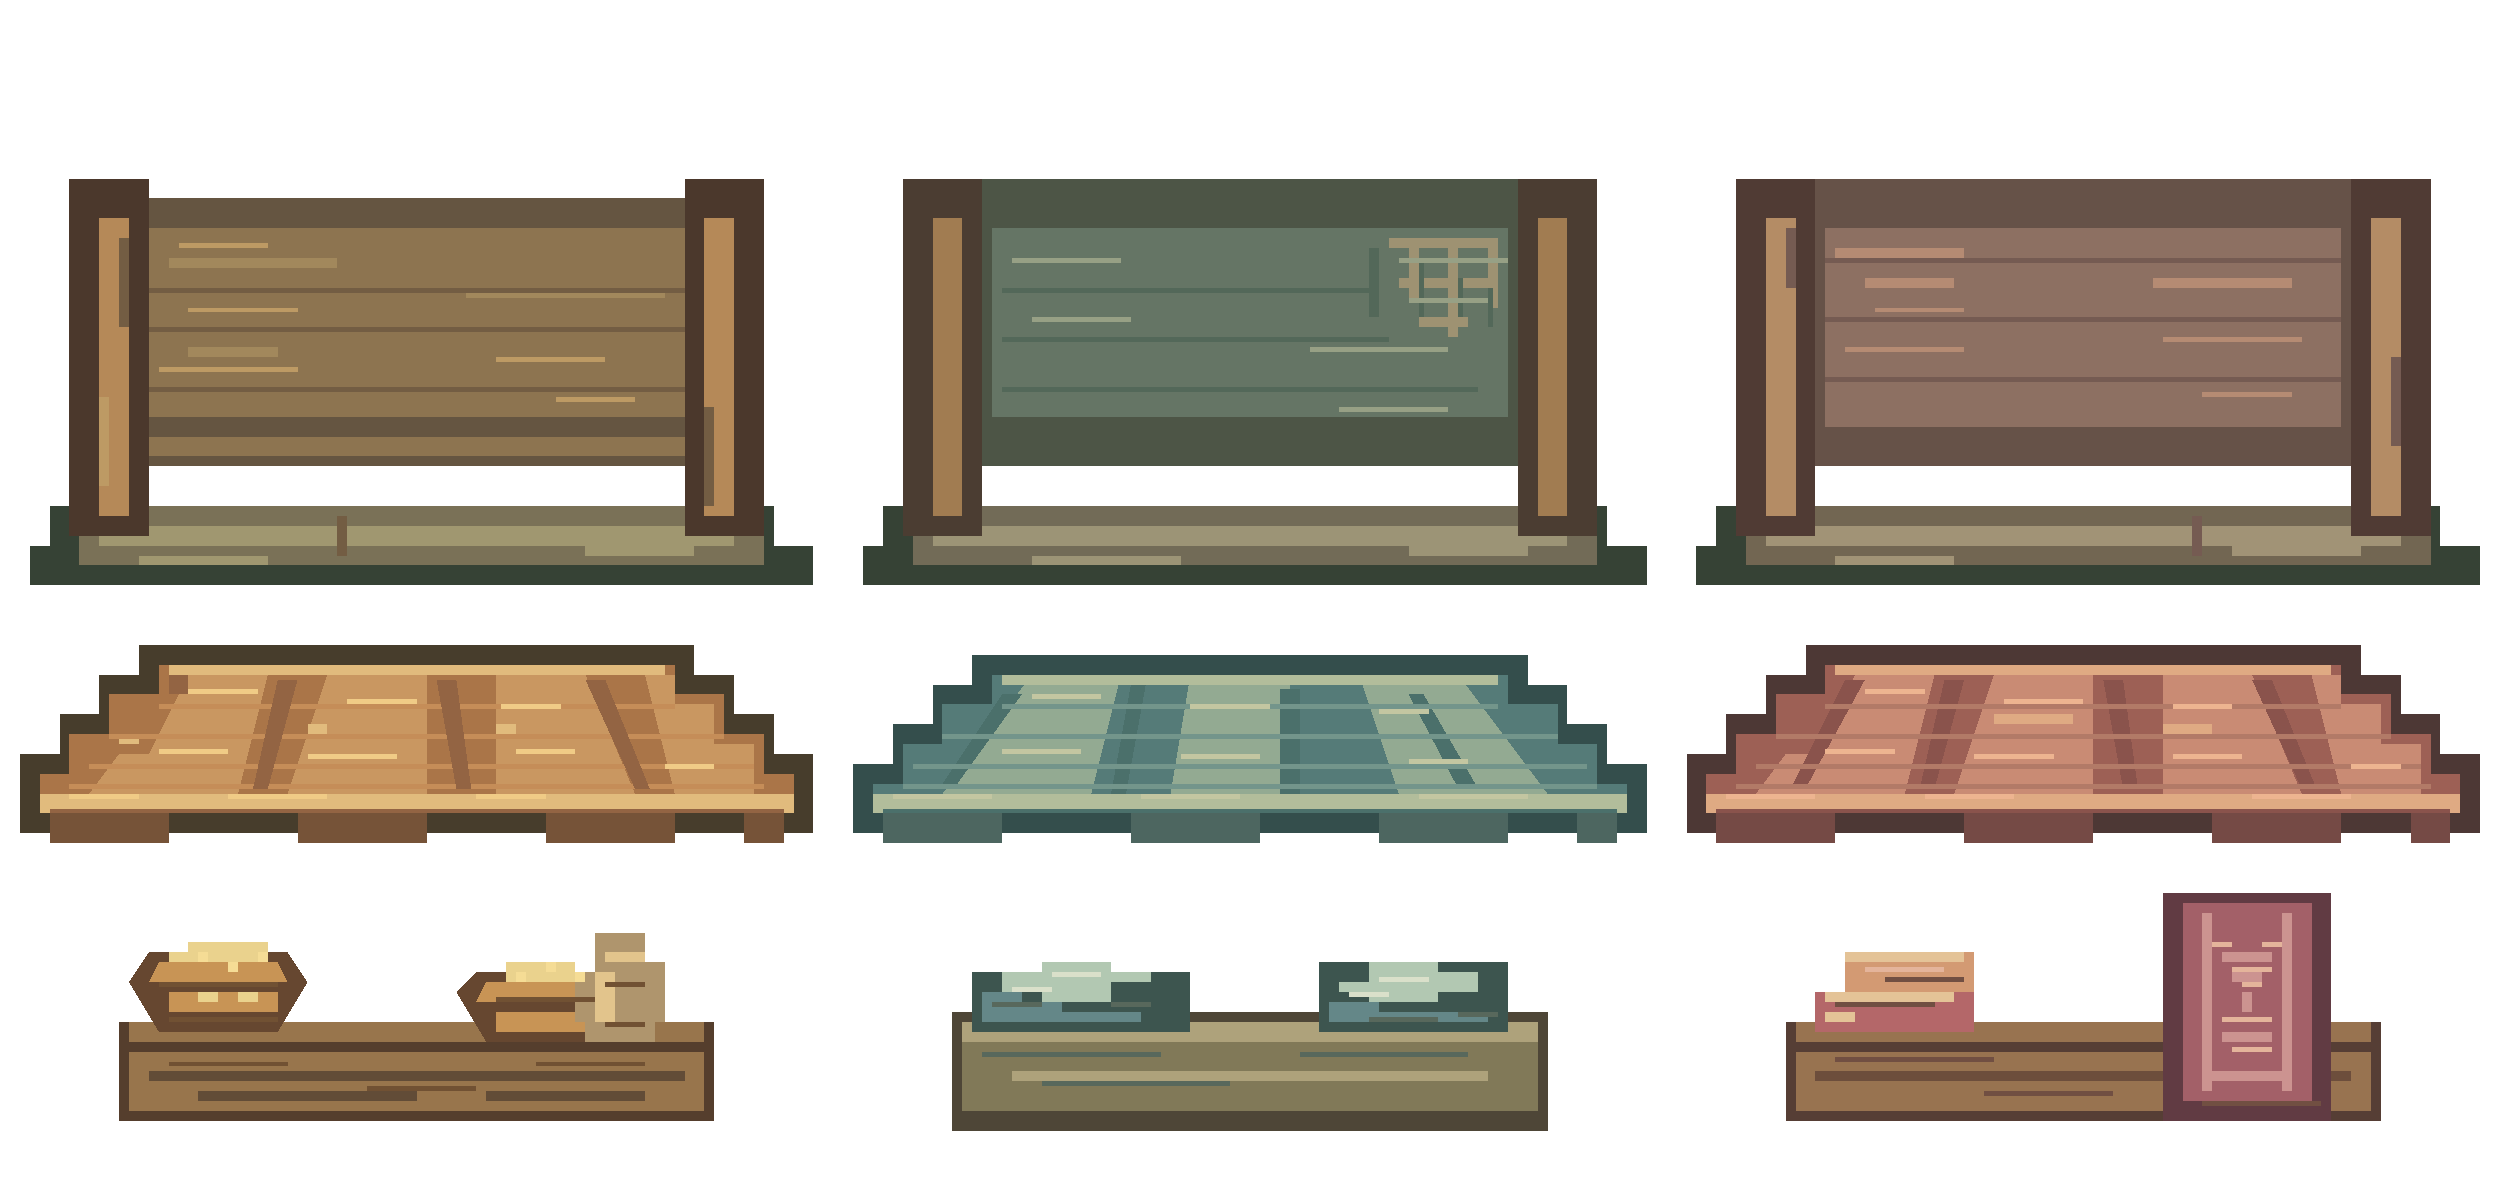
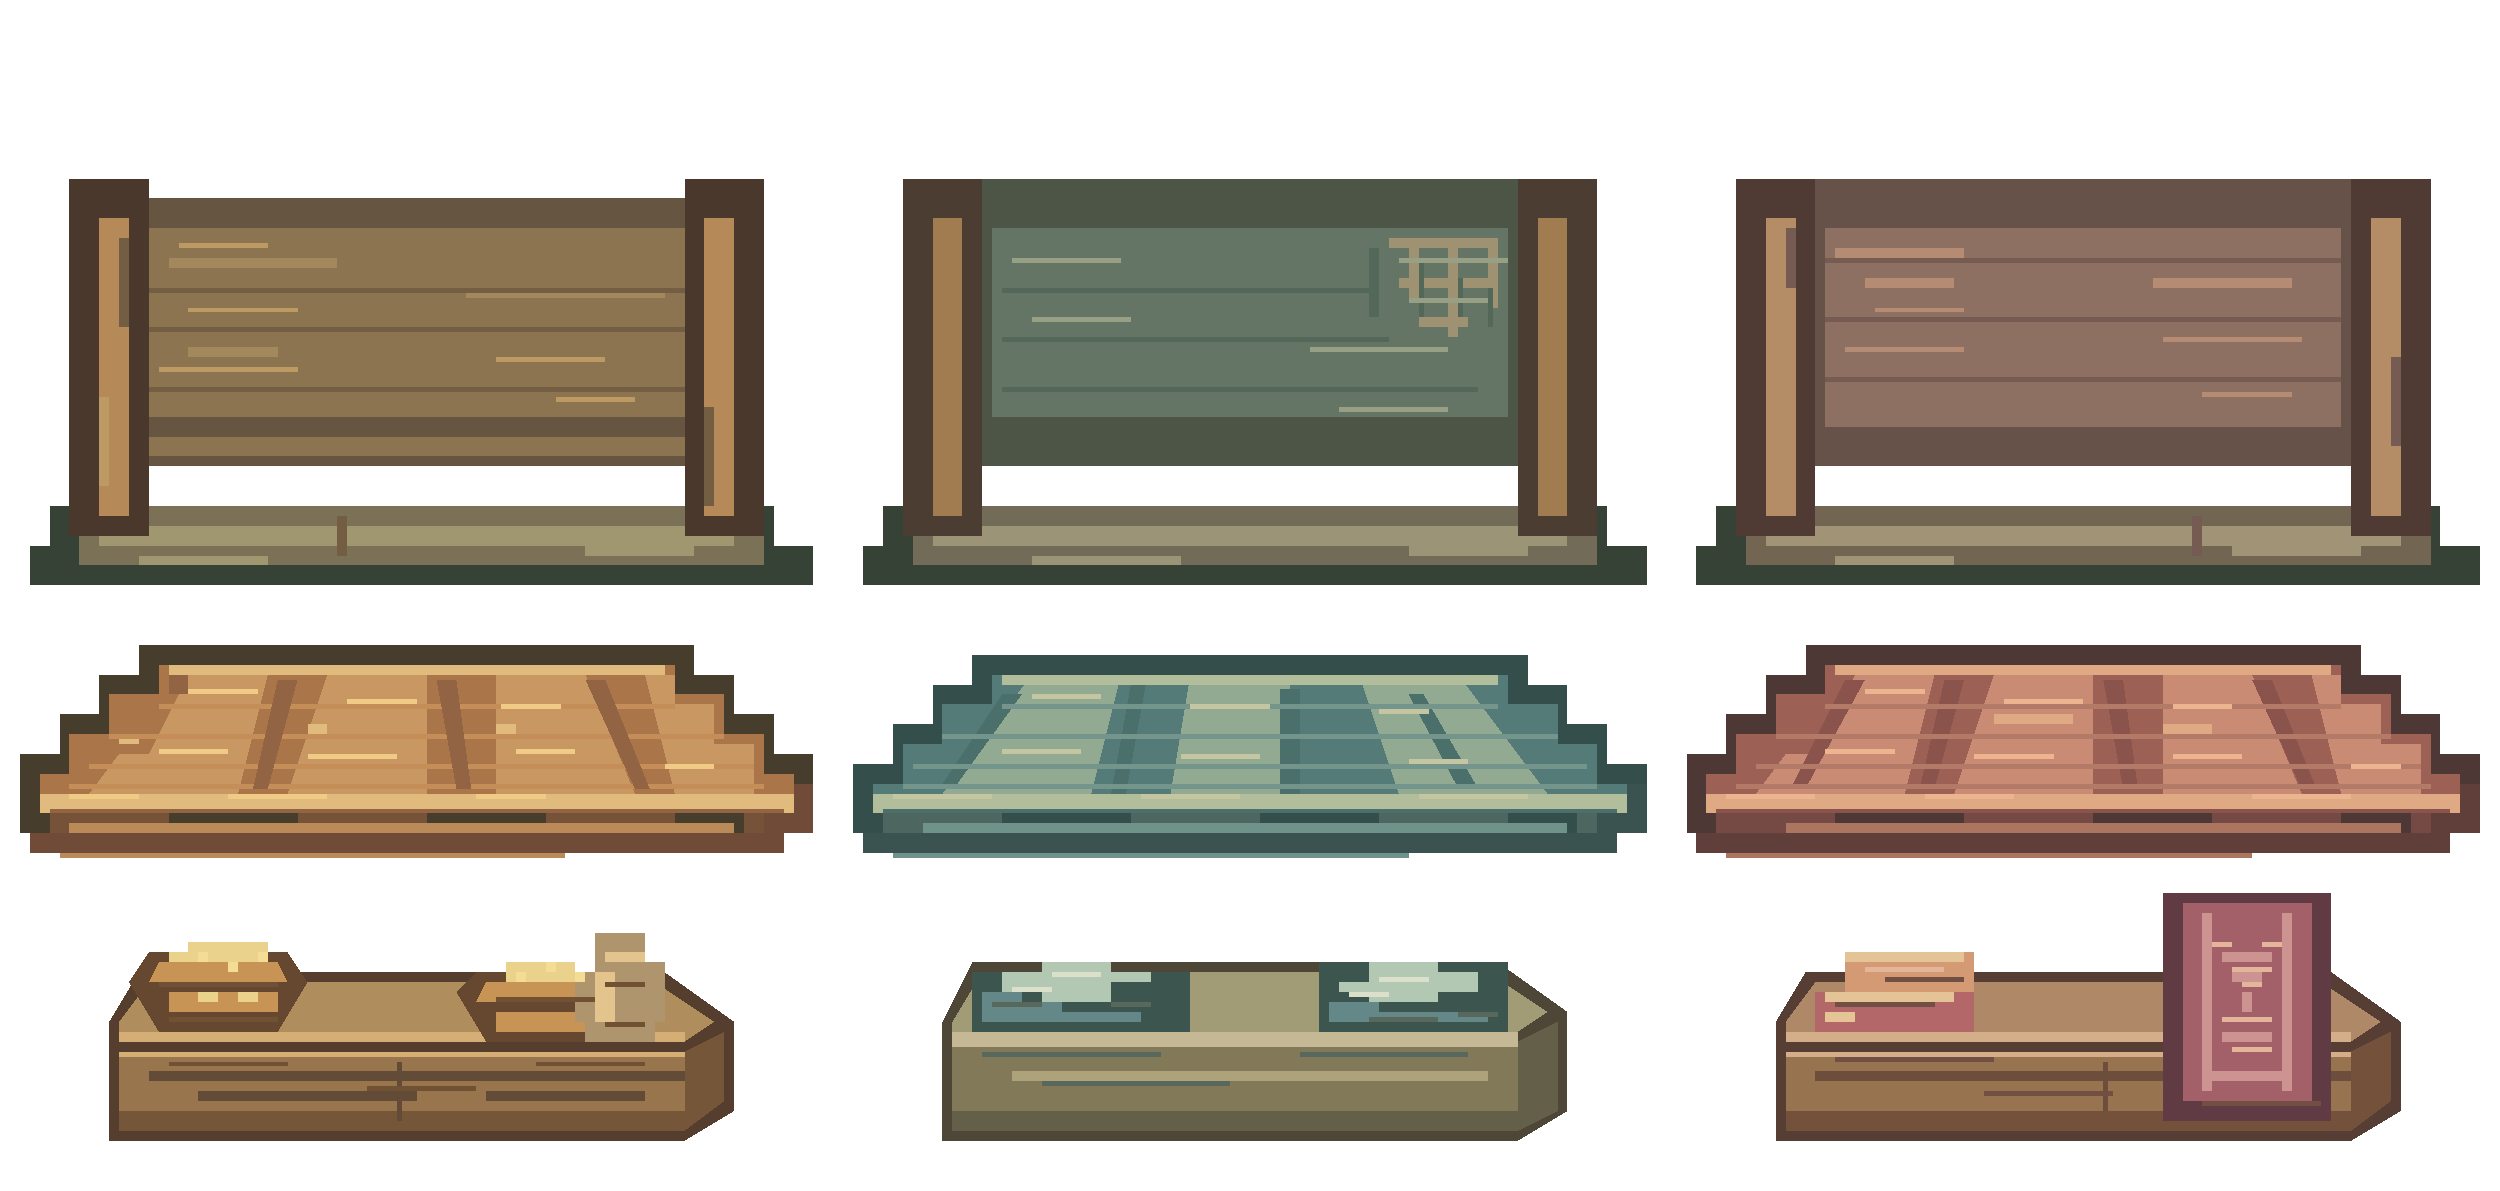
<svg xmlns="http://www.w3.org/2000/svg" width="252" height="120" viewBox="0 0 252 120" shape-rendering="crispEdges">
  <g>
    <path fill="#364235" d="M5 51h73v4h4v4H3v-4h2z" />
    <path fill="#7a7157" d="M8 51h69v6H8z" />
    <path fill="#a09770" d="M10 53h64v2H10zM14 56h13v1H14zM59 55h11v1H59z" />
    <path fill="#655541" d="M11 20h62v27H11z" />
    <path fill="#8d7450" d="M15 23h54v19H15zM15 44h54v2H15z" />
    <path fill="#a2885c" d="M17 26h17v1H17zM47 29h20v1H47zM19 35h9v1H19z" />
    <path fill="#4b382c" d="M7 18h8v36H7zM69 18h8v36h-8z" />
    <path fill="#b58958" d="M10 22h3v30h-3zM71 22h3v30h-3z" />
    <path fill="#735d43" d="M15 29h54v.5H15zM15 33h54v.5H15zM15 39h54v.5H15zM12 24h1v9h-1zM71 41h1v10h-1zM34 52h1v4h-1z" />
    <path fill="#bd9a64" d="M18 24.5h9v.5h-9zM19 31h11v.5H19zM16 37h14v.5H16zM50 36h11v.5H50zM56 40h8v.5h-8zM10 40h1v9h-1z" />
  </g>
  <g transform="translate(0 60)">
-     <path fill="#553e2d" d="M12 43h60v10H12z" />
-     <path fill="#98754c" d="M13 46h58v6H13zM13 43h58v2H13z" />
-     <path fill="#624c37" d="M15 48h54v1H15zM20 50h22v1H20zM49 50h16v1H49z" />
+     <path fill="#553e2d" d="M14 38h53l7 5v9l-5 3H11V43z" />
+     <path fill="#98754c" d="M12 46h57v7H12z" />
+     <path fill="#765638" d="M69 46l4-2v7l-4 3zM12 52h57v2H12z" />
+     <path fill="#b08d5c" d="M15 39h51l6 4-3 2H12v-2z" />
+     <path fill="#d4ae74" d="M12 44h57v1H12zM12 46h57v.5H12z" />
+     <path fill="#624c37" d="M15 48h54v1H15zM20 50h22v1H20zM49 50h16v1H49zM40 47h.5v6H40z" />
    <path fill="#664730" d="M15 36h14l2 3-3 5H16l-3-5zM48 38h13l2 2-2 5H49l-3-5z" />
    <path fill="#c89455" d="M16 37h12l1 2H15zM17 40h11v2H17zM49 39h11l1 2H48zM50 42h10v2H50z" />
    <path fill="#ead28d" d="M19 35h8v2H17v-1h2zM51 37h7v2h-7zM20 40h2v1h-2zM24 40h2v1h-2z" />
    <path fill="#af956d" d="M61 34h4v3h2v6h-1v2h-7v-2h-1v-5h2v-4z" />
    <path fill="#e2c48c" d="M61 36h4v1h-4zM60 38h2v5h-2z" />
    <path fill="#473d2c" d="M14 5h56v3h4v4h4v4h4v8H2v-8h4v-4h4V8h4z" />
    <path fill="#aa7548" d="M16 7h52v3h5v4h4v4h3v3H4v-3h3v-4h4v-4h5z" />
    <path fill="#c99761" d="M19 8h8l-3 12H9l3-4h3zM33 8h10v12H29zM50 8h9l5 12H50zM65 8h3v3h4v4h4v5h-8z" />
    <path fill="#e1bb7d" d="M17 7h50v1H17zM4 20h76v2H4zM12 14h2v1h-2zM31 13h2v1h-2zM50 13h2v1h-2z" />
    <path fill="#765338" d="M5 22h12v3H5zM30 22h13v3H30zM55 22h13v3H55zM75 22h4v3H75z" />
+     <path fill="#704b38" d="M80 19h2v5h-3v2H3v-2h74v-2h3z" />
+     <path fill="#ba8b58" d="M7 23h67v1H7zM6 26h51v.5H6z" />
    <path fill="#c58d58" d="M16 11h52v.5H16zM11 14h62v.5H11zM9 17h67v.5H9zM7 19h70v.5H7z" />
    <path fill="#936443" d="M17 8h2v2h-2zM28 8.5h2l-3 11h-1.5zM44 8.5h2l1.5 11H46zM59 8.5h2l4.5 11H64zM5 21.5h74v.5H5z" />
    <path fill="#f0cb86" d="M19 9.5h7v.5h-7zM35 10.5h7v.5h-7zM50.5 11h6v.5h-6zM16 15.5h7v.5h-7zM31 16h9v.5h-9zM52 15.5h6v.5h-6zM67 17h5v.5h-5zM7 20h7v.5H7zM23 20h10v.5H23zM48 20h7v.5h-7z" />
    <path fill="#715133" d="M16 39h12v.5H16zM17 42.5h11v.5H17zM50 40.5h10v.5H50zM61 39h4v.5h-4zM61 43h4v.5h-4zM17 47h12v.5H17zM37 49.5h11v.5H37zM54 47h11v.5H54z" />
    <path fill="#f5dc95" d="M20 36h1v1h-1zM23 37h1v1h-1zM26 36h1v1h-1zM52 38h1v1h-1zM55 37h1v1h-1zM58 38h1v1h-1z" />
  </g>
  <g transform="translate(84)">
    <path fill="#364235" d="M5 51h73v4h4v4H3v-4h2z" />
    <path fill="#726b57" d="M8 51h69v6H8z" />
    <path fill="#9c9476" d="M10 53h64v2H10zM20 56h15v1H20zM58 55h12v1H58z" />
    <path fill="#4d5546" d="M12 18h60v29H12z" />
    <path fill="#657565" d="M16 23h52v19H16z" />
    <path fill="#9e9272" d="M56 24h11v1H56zM57 28h9v1h-9zM59 32h5v1h-5zM58 25h1v5h-1zM62 25h1v9h-1zM66 25h1v6h-1z" />
    <path fill="#4b3d32" d="M7 18h8v36H7zM69 18h8v36h-8z" />
    <path fill="#a17c51" d="M10 22h3v30h-3zM71 22h3v30h-3z" />
    <path fill="#536859" d="M17 29h37v.5H17zM17 34h39v.5H17zM17 39h48v.5H17zM54 25h1v7h-1zM59 26h.5v6h-.5zM63 28h.5v4h-.5zM66 29h.5v4h-.5z" />
    <path fill="#97a085" d="M18 26h11v.5H18zM20 32h10v.5H20zM48 35h14v.5H48zM51 41h11v.5H51zM57 26h11v.5H57zM58 30h8v.5H58z" />
  </g>
  <g transform="translate(84 60)">
-     <path fill="#4e4637" d="M12 42h60v12H12z" />
-     <path fill="#817958" d="M13 45h58v7H13z" />
-     <path fill="#aea27b" d="M13 43h58v2H13zM18 48h48v1H18z" />
+     <path fill="#4e4637" d="M14 37h53l7 5v10l-5 3H11V43z" />
+     <path fill="#817958" d="M12 45h57v7H12z" />
+     <path fill="#645f48" d="M69 45l4-2v9l-4 2zM12 52h57v2H12z" />
+     <path fill="#a19b76" d="M15 38h51l6 4-3 2H12v-1z" />
+     <path fill="#c4b994" d="M12 44h57v1H12zM12 45h57v.5H12z" />
+     <path fill="#aea27b" d="M18 48h48v1H18z" />
    <path fill="#3d554f" d="M14 38h22v6H14zM49 37h19v7H49z" />
    <path fill="#b2c8b2" d="M17 38h4v-1h7v1h4v1h-4v2h-7v-1h-4zM51 39h3v-2h7v1h4v2h-4v1h-7v-1h-3z" />
    <path fill="#648788" d="M15 40h4v1h4v1h8v1H15zM50 41h5v1h11v1H50z" />
    <path fill="#344e4c" d="M14 6h56v3h4v4h4v4h4v7H2v-7h4v-4h4V9h4z" />
    <path fill="#557b78" d="M16 8h52v3h5v4h4v4h3v2H4v-2h3v-4h4v-4h5z" />
    <path fill="#93aa92" d="M20 8h9l-3 12H11zM36 8h10v12H34zM53 8h10l9 12H57z" />
    <path fill="#b2bd9b" d="M17 8h50v1H17zM4 20h76v2H4z" />
    <path fill="#4d6660" d="M5 22h12v3H5zM30 22h13v3H30zM55 22h13v3H55zM75 22h4v3H75z" />
+     <path fill="#3b5350" d="M80 19h2v5h-3v2H3v-2h74v-2h3z" />
+     <path fill="#6f9389" d="M9 23h65v1H9zM6 26h52v.5H6z" />
    <path fill="#4b706b" d="M17 10h2l-6.5 9H11zM30 9h1.5l-2 11H28zM45 9.5h2V20h-2zM58 10h1.5l5.5 9.5h-2zM5 21.5h74v.5H5z" />
    <path fill="#73958b" d="M17 11h50v.5H17zM11 14h62v.5H11zM8 17h68v.5H8zM7 19h70v.5H7z" />
    <path fill="#c3c6a1" d="M20 10h7v.5h-7zM36 11h8v.5h-8zM55 11.5h5v.5h-5zM17 15.5h8v.5h-8zM35 16h8v.5h-8zM58 16.5h6v.5h-6zM6 20h10v.5H6zM31 20h10v.5H31zM59 20h11v.5H59z" />
    <path fill="#dae0ca" d="M22 38h5v.5h-5zM18 39.5h4v.5h-4zM55 38.5h5v.5h-5zM52 40h4v.5h-4z" />
    <path fill="#58685c" d="M16 41h5v.5h-5zM28 41h4v.5h-4zM54 42.5h7v.5h-7zM63 42h4v.5h-4zM15 46h18v.5H15zM47 46h17v.5H47zM21 49h19v.5H21z" />
  </g>
  <g transform="translate(168)">
    <path fill="#364235" d="M5 51h73v4h4v4H3v-4h2z" />
    <path fill="#726652" d="M8 51h69v6H8z" />
    <path fill="#a19376" d="M10 53h64v2H10zM17 56h12v1H17zM57 55h13v1H57z" />
    <path fill="#665248" d="M12 18h60v29H12z" />
    <path fill="#8d7062" d="M16 23h52v20H16z" />
    <path fill="#b58b73" d="M17 25h13v1H17zM20 28h9v1h-9zM49 28h14v1H49z" />
    <path fill="#503b34" d="M7 18h8v36H7zM69 18h8v36h-8z" />
    <path fill="#b48c65" d="M10 22h3v30h-3zM71 22h3v30h-3z" />
    <path fill="#755b52" d="M16 26h52v.5H16zM16 32h52v.5H16zM16 38h52v.5H16zM12 23h1v6h-1zM73 36h1v9h-1zM53 52h1v4h-1z" />
    <path fill="#b58b73" d="M21 31h9v.5h-9zM18 35h12v.5H18zM50 34h14v.5H50zM54 39.5h9v.5h-9z" />
  </g>
  <g transform="translate(168 60)">
-     <path fill="#563e35" d="M12 43h60v10H12z" />
-     <path fill="#987350" d="M13 46h58v6H13zM13 43h58v2H13z" />
-     <path fill="#6d4e3c" d="M15 48h54v1H15z" />
+     <path fill="#563e35" d="M14 38h53l7 5v9l-5 3H11V43z" />
+     <path fill="#987350" d="M12 46h57v7H12z" />
+     <path fill="#74513a" d="M69 46l4-2v7l-4 3zM12 52h57v2H12z" />
+     <path fill="#af8967" d="M15 39h51l6 4-3 2H12v-2z" />
+     <path fill="#d4ae88" d="M12 44h57v1H12zM12 46h57v.5H12z" />
+     <path fill="#6d4e3c" d="M15 48h54v1H15zM44 47h.5v5H44z" />
    <path fill="#b46769" d="M15 40h16v4H15z" />
    <path fill="#d39a73" d="M18 36h13v4H18z" />
    <path fill="#e4c397" d="M18 36h12v1H18zM16 40h13v1H16zM16 42h3v1h-3z" />
    <path fill="#613b43" d="M50 30h17v23H50z" />
    <path fill="#a36068" d="M52 31h13v20H52z" />
    <path fill="#cc9390" d="M54 32h1v18h-1zM62 32h1v18h-1zM56 36h5v1h-5zM57 38h3v1h-3zM58 40h1v2h-1zM56 44h5v1h-5zM55 48h7v1h-7z" />
    <path fill="#4d3835" d="M14 5h56v3h4v4h4v4h4v8H2v-8h4v-4h4V8h4z" />
    <path fill="#9d6055" d="M16 7h52v3h5v4h4v4h3v3H4v-3h3v-4h4v-4h5z" />
    <path fill="#c98b74" d="M19 8h8l-3 12H9l3-4h3zM33 8h10v12H29zM50 8h9l5 12H50zM65 8h3v3h4v4h4v5h-8z" />
    <path fill="#dfaa83" d="M17 7h50v1H17zM4 20h76v2H4zM33 12h8v1h-8zM50 13h5v1h-5z" />
    <path fill="#754a45" d="M5 22h12v3H5zM30 22h13v3H30zM55 22h13v3H55zM75 22h4v3H75z" />
+     <path fill="#603f3a" d="M80 19h2v5h-3v2H3v-2h74v-2h3z" />
+     <path fill="#ac755f" d="M12 23h62v1H12zM6 26h53v.5H6z" />
    <path fill="#8a534c" d="M18 8.5h2l-6 11h-1.5zM28 8.5h2l-3 11h-1.5zM44 8.5h2l1.5 11H46zM59 8.5h2l4.5 11H64zM5 21.5h74v.5H5z" />
    <path fill="#b27a67" d="M16 11h52v.5H16zM11 14h62v.5H11zM9 17h67v.5H9zM7 19h70v.5H7z" />
    <path fill="#edb490" d="M20 9.5h6v.5h-6zM34 10.5h8v.5h-8zM51 11h6v.5h-6zM16 15.5h7v.5h-7zM31 16h8v.5h-8zM51 16h7v.5h-7zM69 17h5v.5h-5zM6 20h9v.5H6zM26 20h9v.5H26zM59 20h10v.5H59z" />
    <path fill="#e4b49b" d="M55 35h2v.5h-2zM60 35h2v.5h-2zM57 37.5h4v.5h-4zM58 39h2v.5h-2zM56 42.5h5v.5h-5zM57 45.5h4v.5h-4zM20 37.5h8v.5h-8z" />
    <path fill="#714f42" d="M17 46.5h16v.5H17zM32 50h13v.5H32zM54 51h12v.5H54zM17 41h10v.5H17zM22 38.5h8v.5h-8z" />
  </g>
</svg>
